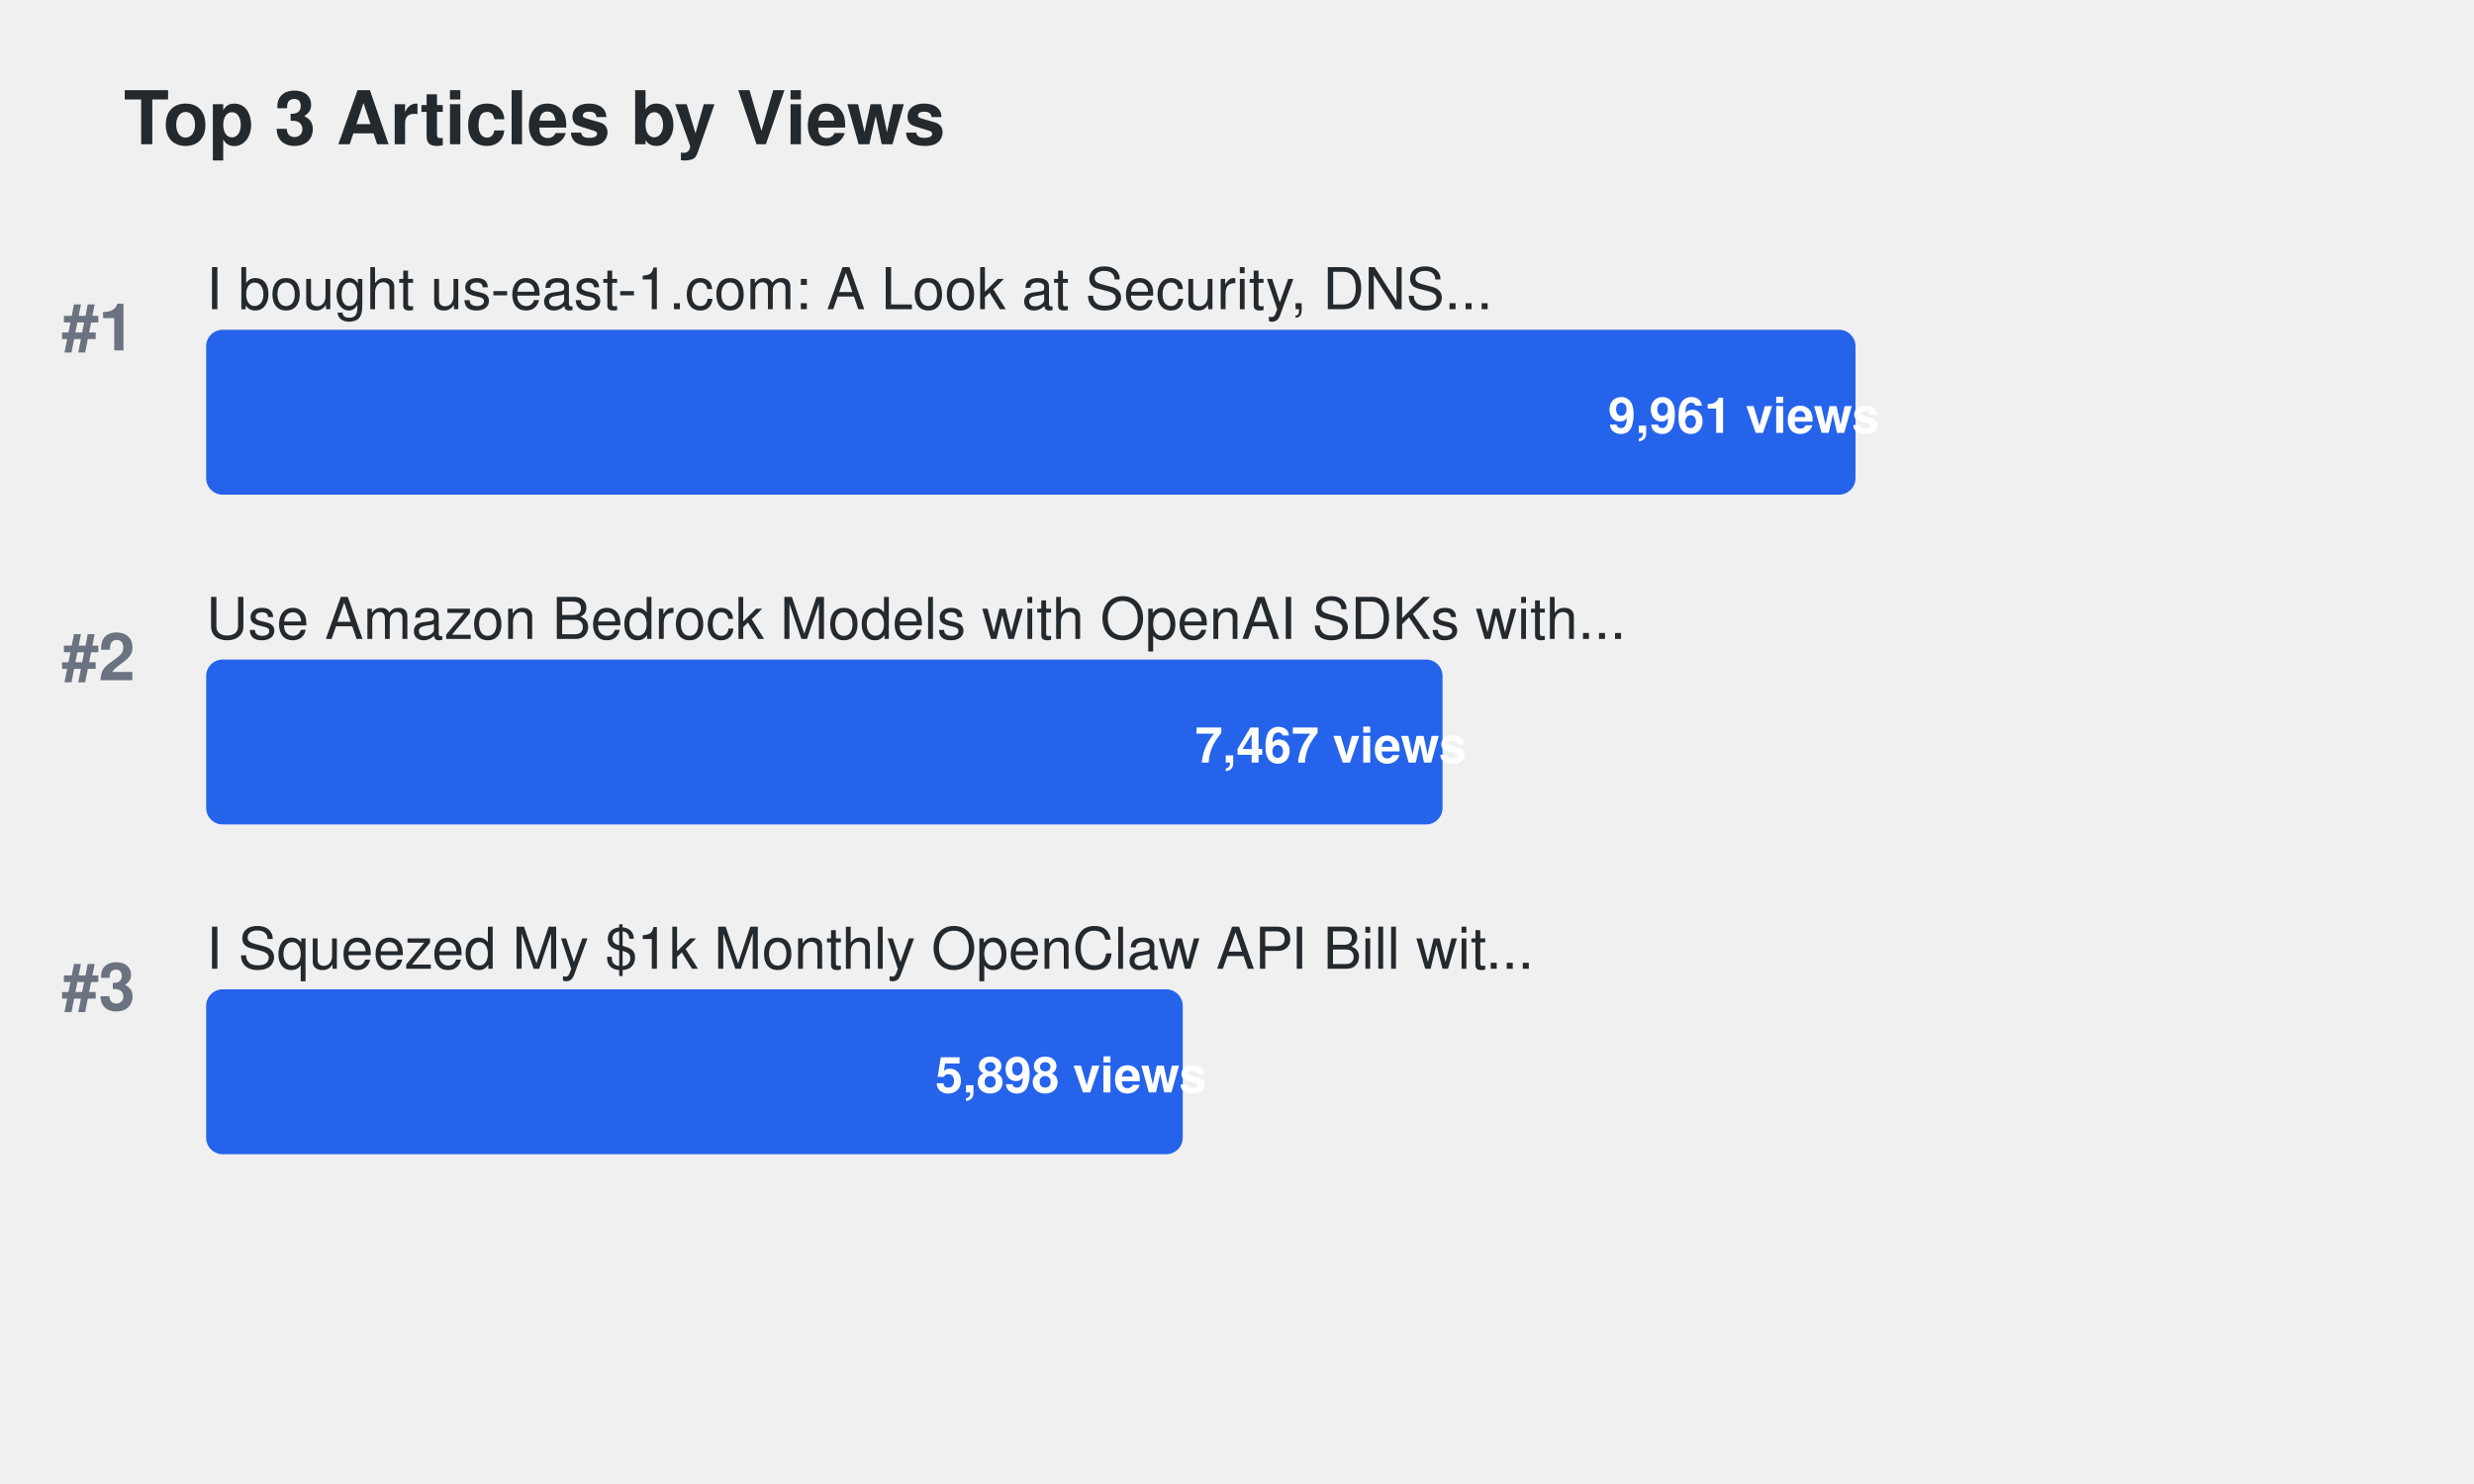
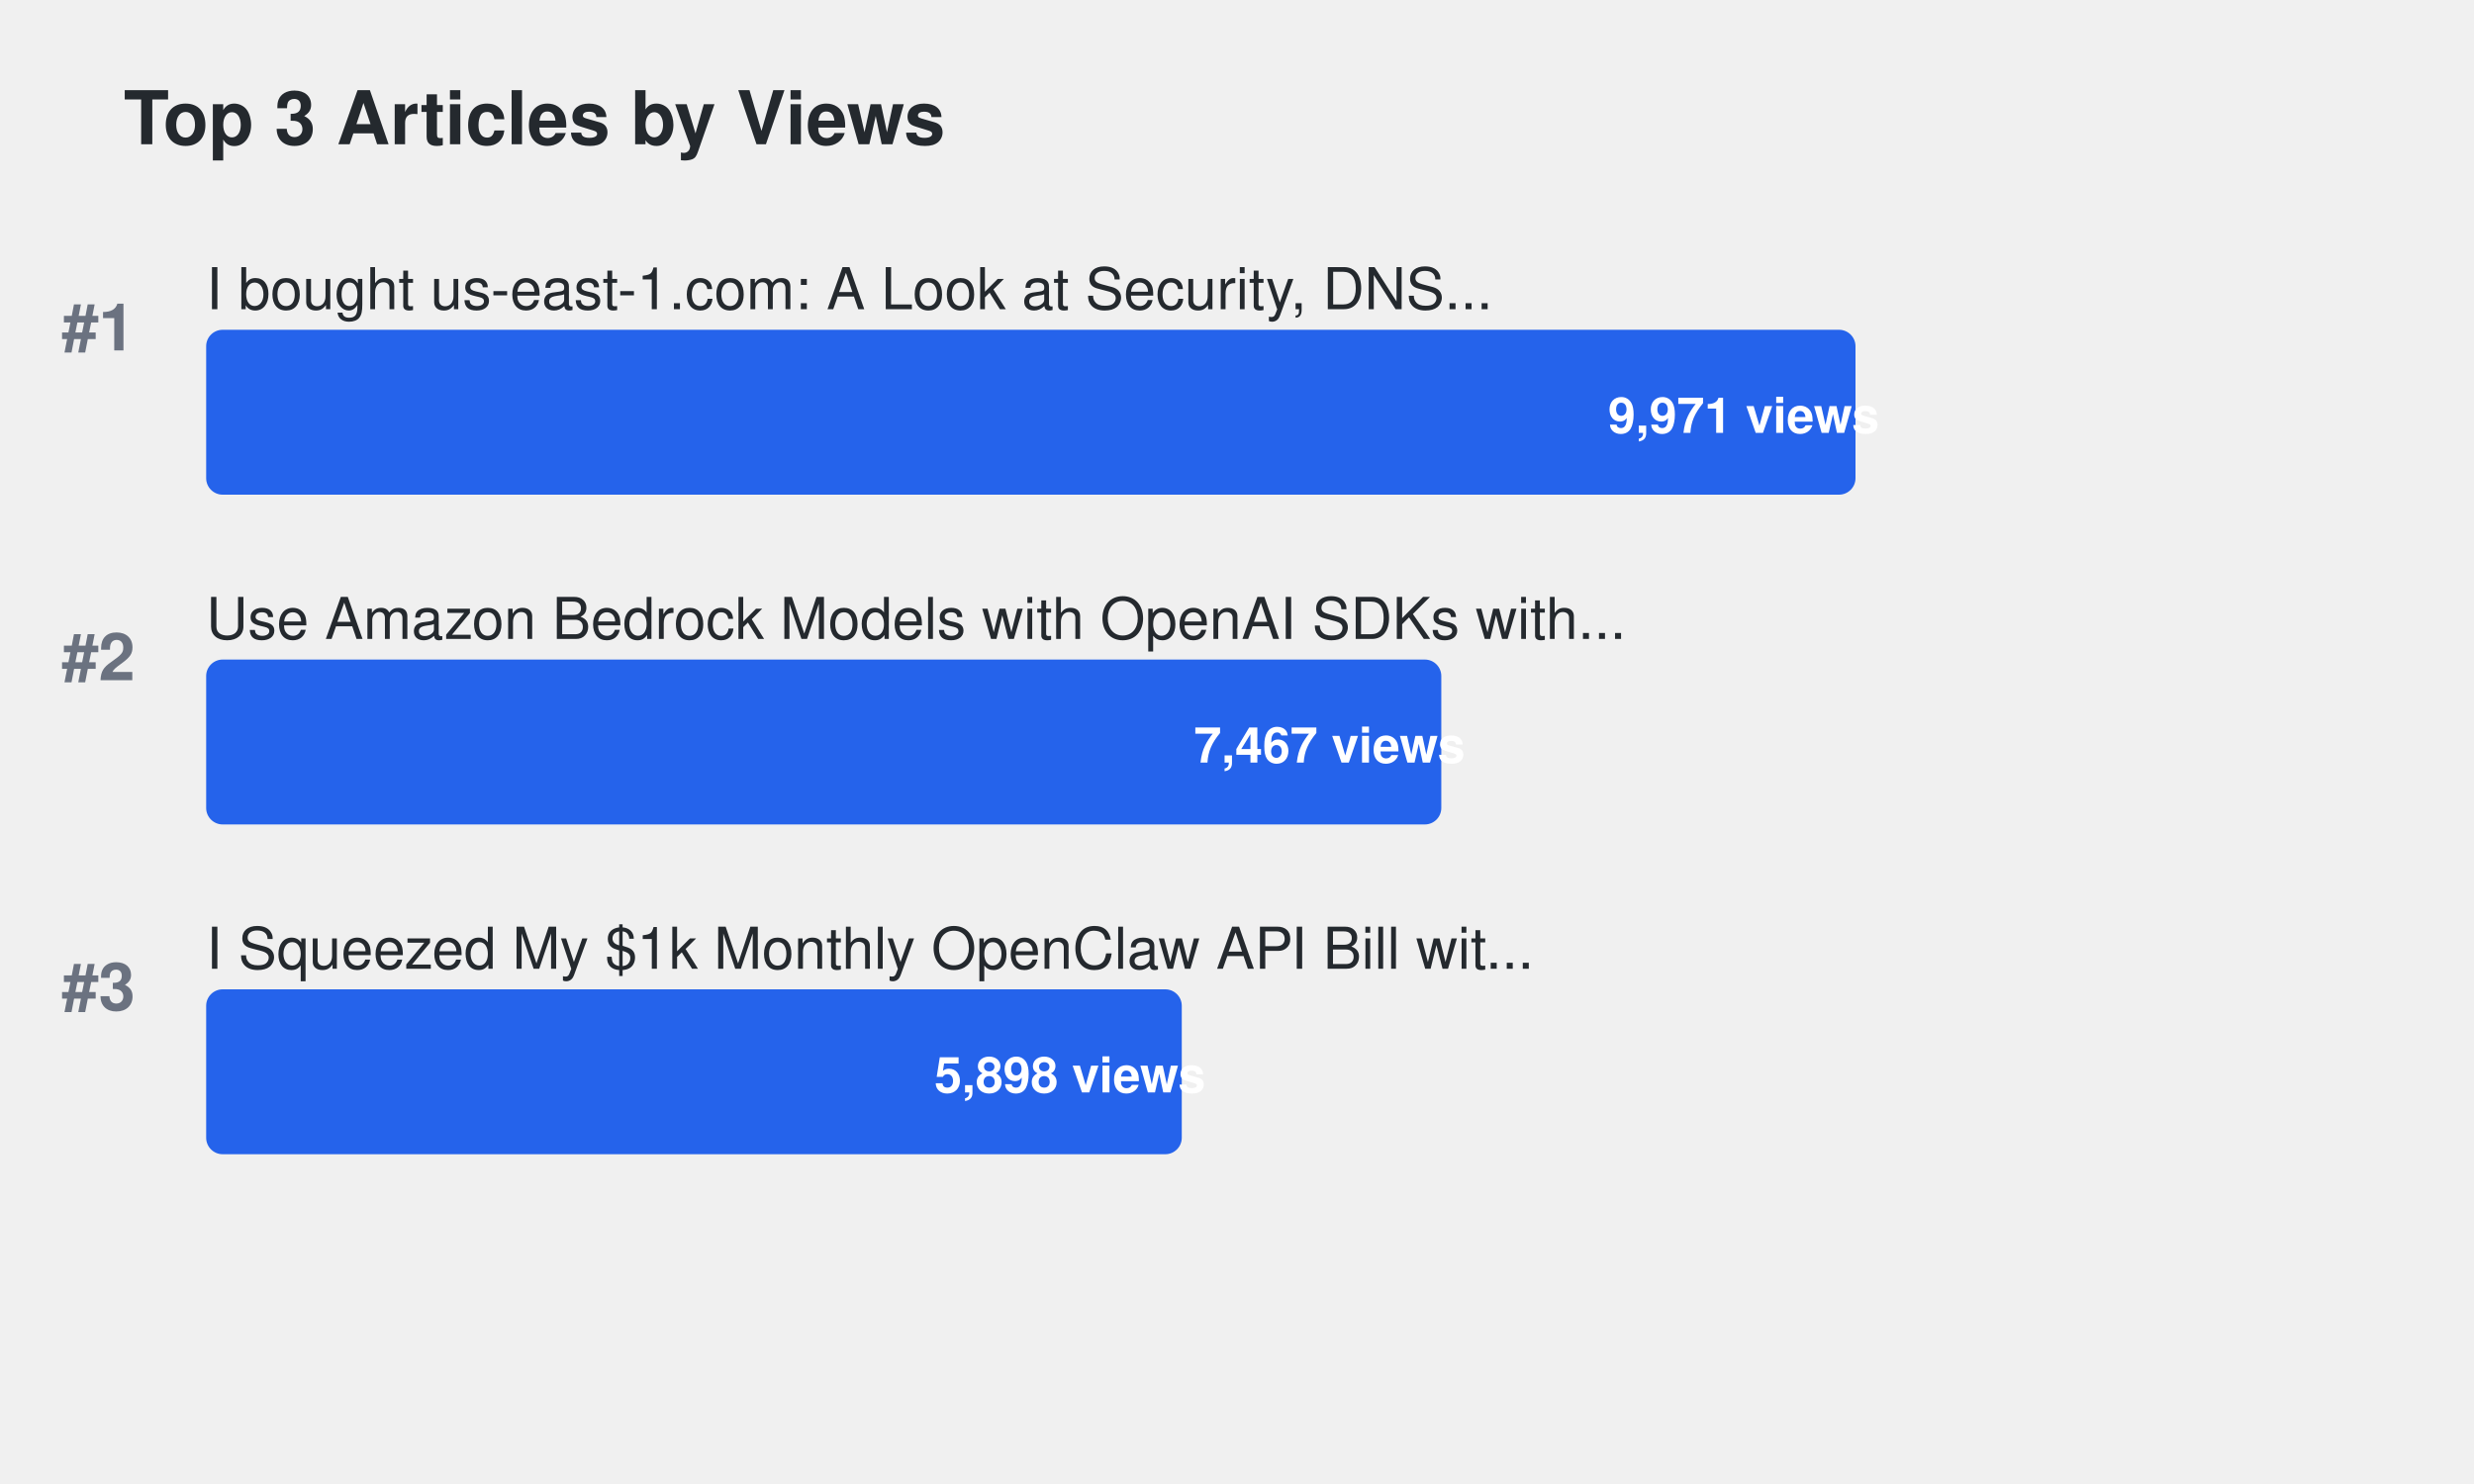
<svg xmlns="http://www.w3.org/2000/svg" width="600" height="360">
  <defs>
    <style>
.title { font-family: -apple-system, BlinkMacSystemFont, "Segoe UI", Helvetica, Arial, sans-serif; font-size: 18px; font-weight: 600; fill: #24292e; }
.article-title { font-family: -apple-system, BlinkMacSystemFont, "Segoe UI", Helvetica, Arial, sans-serif; font-size: 14px; font-weight: 500; fill: #24292e; }
.metric-value { font-family: -apple-system, BlinkMacSystemFont, "Segoe UI", Helvetica, Arial, sans-serif; font-size: 12px; font-weight: 600; fill: #ffffff; }
.rank { font-family: -apple-system, BlinkMacSystemFont, "Segoe UI", Helvetica, Arial, sans-serif; font-size: 16px; font-weight: 700; fill: #6b7280; }
.bar { rx: 4; ry: 4; }
.bar:hover { opacity: 0.8; cursor: pointer; }
a { text-decoration: none; }
a:hover .article-title { fill: #0969da; text-decoration: underline; }
a:hover .bar { opacity: 0.9; }
</style>
  </defs>
  <text x="30" y="35" class="title">Top 3 Articles by Views</text>
  <text x="15" y="85" class="rank">#1</text>
  <a href="https://dev.to/aws-builders/i-bought-us-east-1com-a-look-at-security-dns-traffic-and-protecting-aws-users-15ng" target="_blank">
    <text x="50" y="75" class="article-title">I bought us-east-1.com: A Look at Security, DNS...</text>
    <rect x="50" y="80" width="400.0" height="40" fill="#2563eb" class="bar">
</rect>
-     <text x="390.0" y="105" class="metric-value" fill="#ffffff">9,961 views</text>
+     <text x="390.0" y="105" class="metric-value" fill="#ffffff">9,971 views</text>
  </a>
  <text x="15" y="165" class="rank">#2</text>
  <a href="https://dev.to/aws-builders/use-amazon-bedrock-models-via-an-openai-api-compatible-serverless-endpoint-now-without-fixed-cost-5hf5" target="_blank">
    <text x="50" y="155" class="article-title">Use Amazon Bedrock Models with OpenAI SDKs with...</text>
-     <rect x="50" y="160" width="299.849" height="40" fill="#2563eb" class="bar">
+     <rect x="50" y="160" width="299.549" height="40" fill="#2563eb" class="bar">
</rect>
-     <text x="289.849" y="185" class="metric-value" fill="#ffffff">7,467 views</text>
+     <text x="289.549" y="185" class="metric-value" fill="#ffffff">7,467 views</text>
  </a>
  <text x="15" y="245" class="rank">#3</text>
  <a href="https://dev.to/aws-builders/i-squeezed-my-1k-monthly-openclaw-api-bill-with-20month-in-aws-credits-heres-the-exact-setup-3gj4" target="_blank">
    <text x="50" y="235" class="article-title">I Squeezed My $1k Monthly OpenClaw API Bill wit...</text>
-     <rect x="50" y="240" width="236.844" height="40" fill="#2563eb" class="bar">
+     <rect x="50" y="240" width="236.606" height="40" fill="#2563eb" class="bar">
</rect>
-     <text x="226.844" y="265" class="metric-value" fill="#ffffff">5,898 views</text>
+     <text x="226.606" y="265" class="metric-value" fill="#ffffff">5,898 views</text>
  </a>
</svg>
